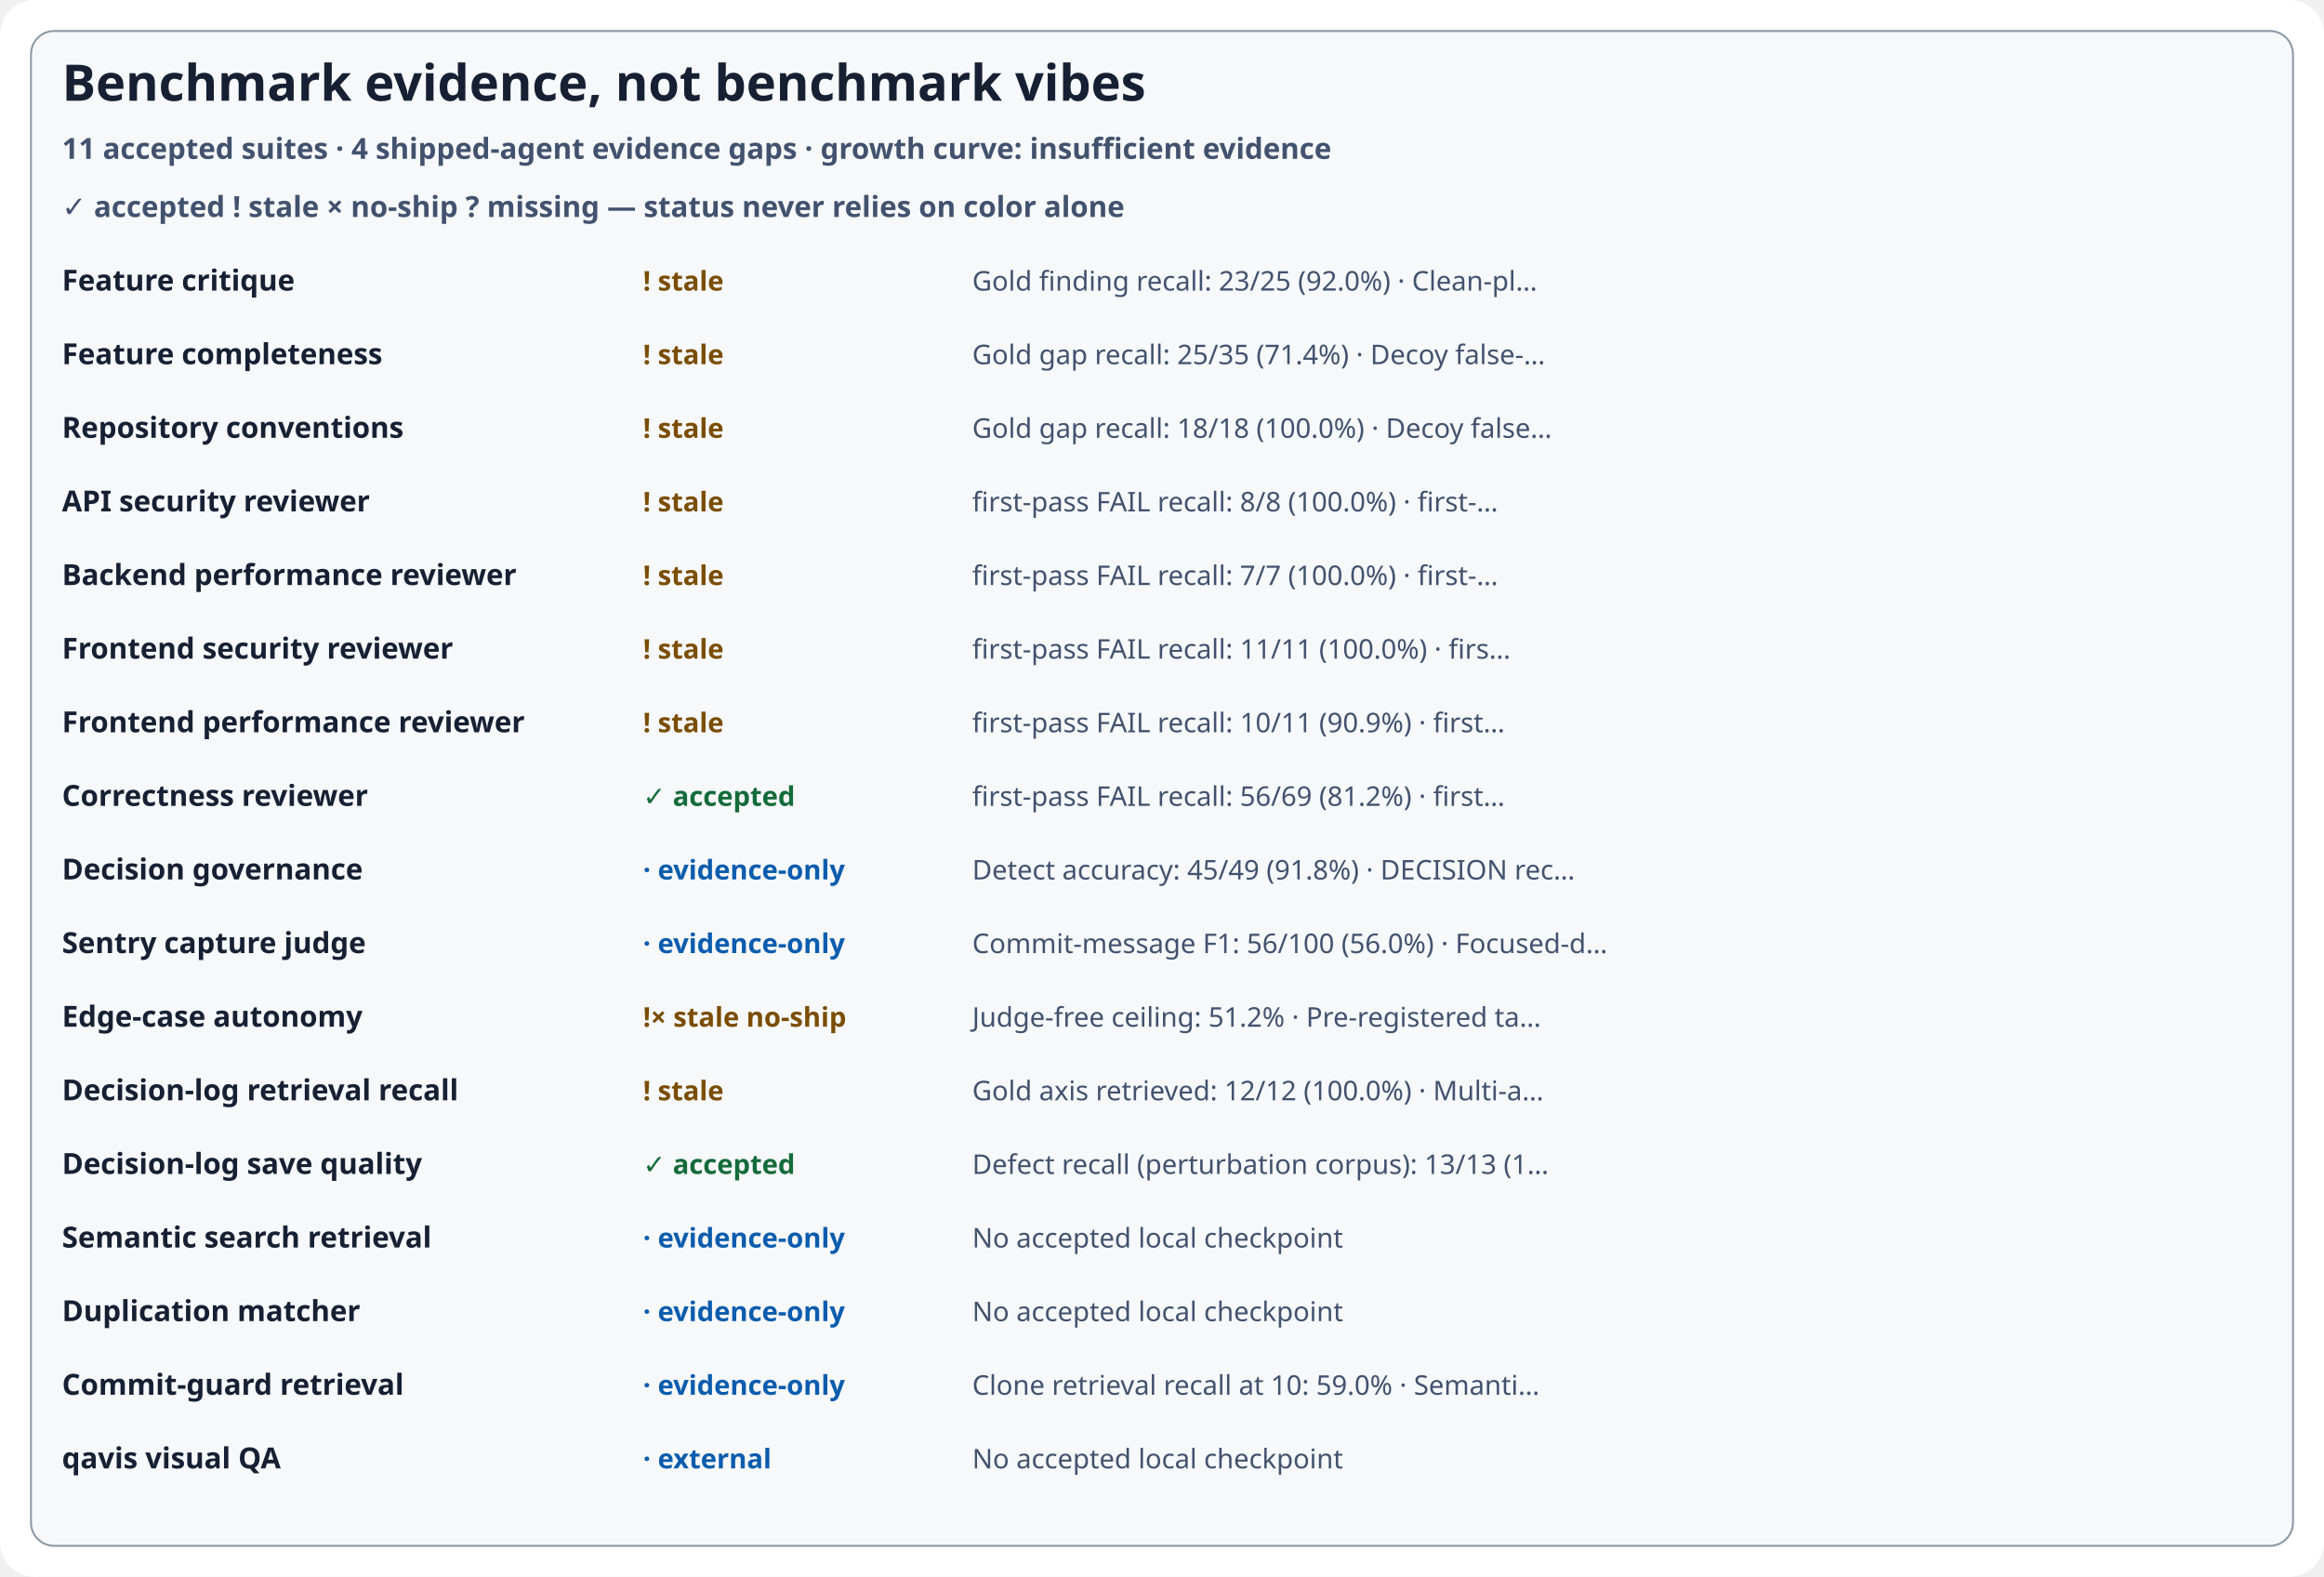
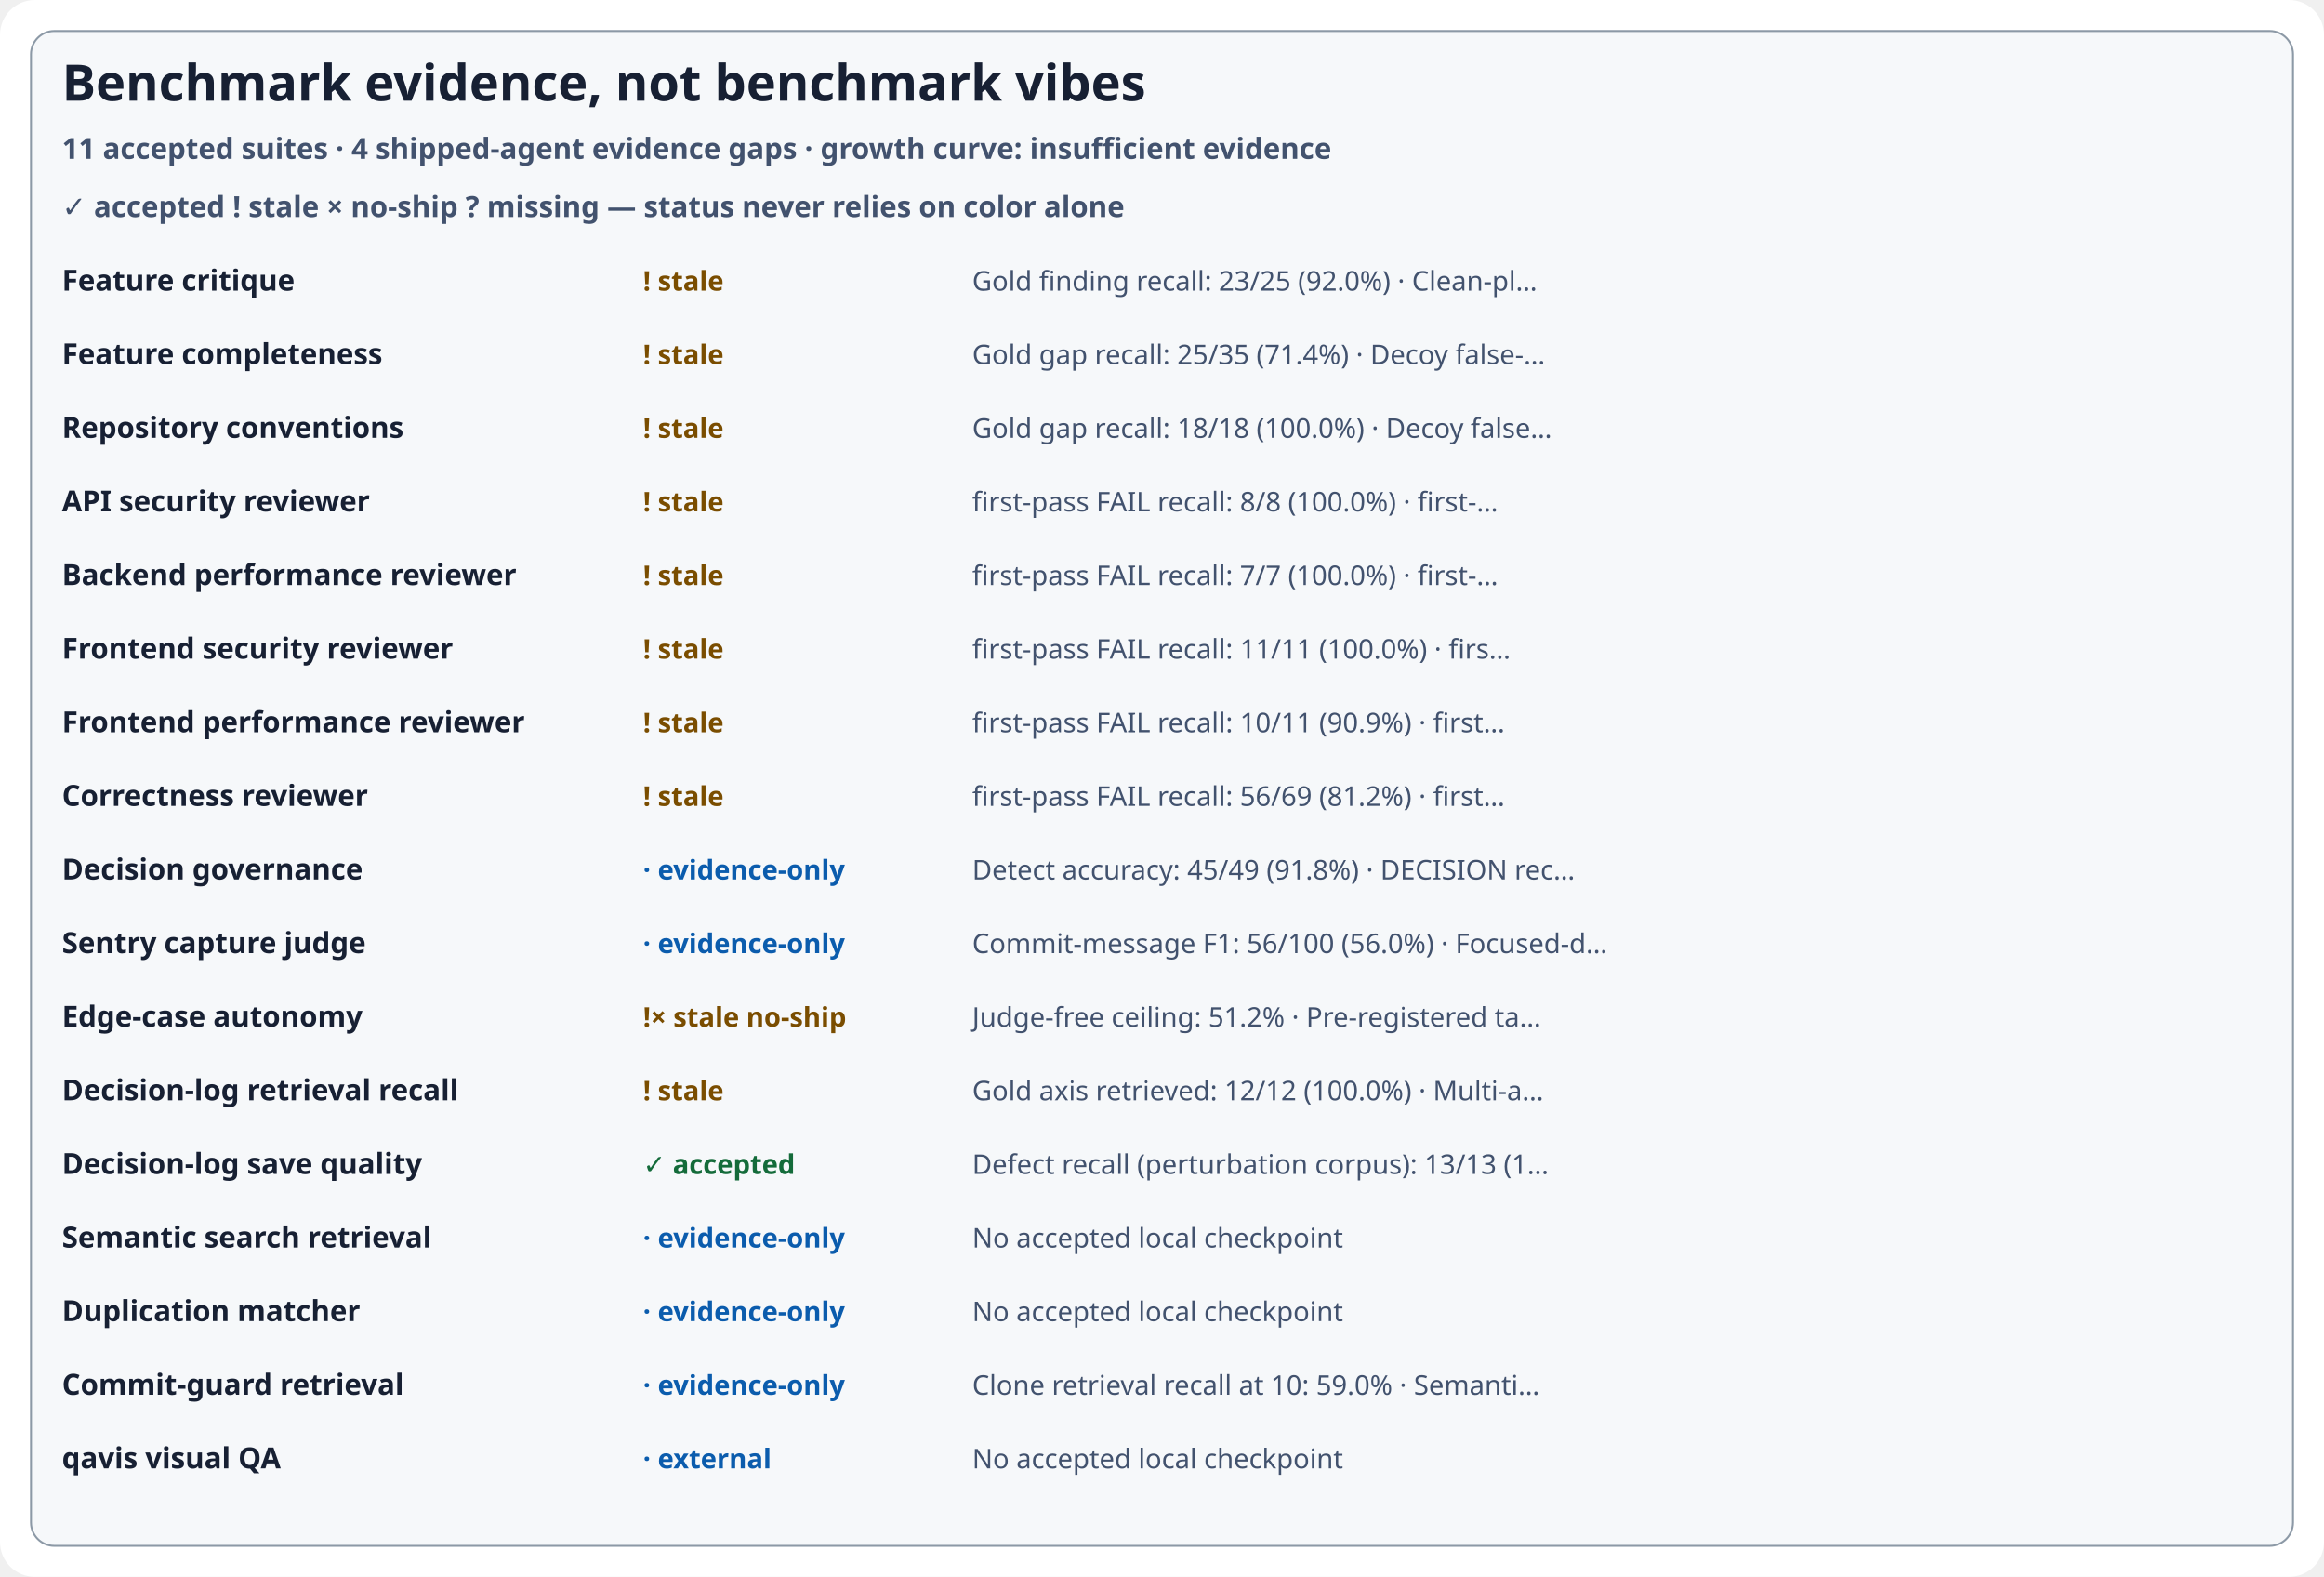
<svg xmlns="http://www.w3.org/2000/svg" width="1200" height="814" viewBox="0 0 1200 814" role="img" aria-labelledby="title desc">
  <style>
  .title{font:700 26px ui-sans-serif,system-ui;fill:#172033} .summary{font:600 15px ui-sans-serif,system-ui;fill:#42526E}
  .suite{font:600 15px ui-sans-serif,system-ui;fill:#172033} .metric{font:14px ui-sans-serif,system-ui;fill:#42526E}
  .status{font:700 14px ui-sans-serif,system-ui}.good{fill:#146B3A}.warn{fill:#7A4D00}.bad{fill:#A61B1B}.info{fill:#0B5CAD}
</style>
  <rect width="1200" height="814" rx="18" fill="#FFFFFF" />
  <rect x="16" y="16" width="1168" height="782" rx="12" fill="#F6F8FA" stroke="#8C99A6" />
  <text class="title" x="32" y="52">Benchmark evidence, not benchmark vibes</text>
  <text class="summary" x="32" y="82">11 accepted suites · 4 shipped-agent evidence gaps · growth curve: insufficient evidence</text>
  <text class="summary" x="32" y="112">✓ accepted   ! stale   × no-ship   ? missing — status never relies on color alone</text>
  <g transform="translate(32 150)">
    <text class="suite" y="0">Feature critique</text>
    <text class="status warn" x="300" y="0">! stale</text>
    <text class="metric" x="470" y="0">Gold finding recall: 23/25 (92.0%) · Clean-pl…</text>
  </g>
  <g transform="translate(32 188)">
    <text class="suite" y="0">Feature completeness</text>
    <text class="status warn" x="300" y="0">! stale</text>
    <text class="metric" x="470" y="0">Gold gap recall: 25/35 (71.4%) · Decoy false-…</text>
  </g>
  <g transform="translate(32 226)">
    <text class="suite" y="0">Repository conventions</text>
    <text class="status warn" x="300" y="0">! stale</text>
    <text class="metric" x="470" y="0">Gold gap recall: 18/18 (100.0%) · Decoy false…</text>
  </g>
  <g transform="translate(32 264)">
    <text class="suite" y="0">API security reviewer</text>
    <text class="status warn" x="300" y="0">! stale</text>
    <text class="metric" x="470" y="0">first-pass FAIL recall: 8/8 (100.0%) · first-…</text>
  </g>
  <g transform="translate(32 302)">
    <text class="suite" y="0">Backend performance reviewer</text>
    <text class="status warn" x="300" y="0">! stale</text>
    <text class="metric" x="470" y="0">first-pass FAIL recall: 7/7 (100.0%) · first-…</text>
  </g>
  <g transform="translate(32 340)">
    <text class="suite" y="0">Frontend security reviewer</text>
    <text class="status warn" x="300" y="0">! stale</text>
    <text class="metric" x="470" y="0">first-pass FAIL recall: 11/11 (100.0%) · firs…</text>
  </g>
  <g transform="translate(32 378)">
    <text class="suite" y="0">Frontend performance reviewer</text>
    <text class="status warn" x="300" y="0">! stale</text>
    <text class="metric" x="470" y="0">first-pass FAIL recall: 10/11 (90.9%) · first…</text>
  </g>
  <g transform="translate(32 416)">
    <text class="suite" y="0">Correctness reviewer</text>
-     <text class="status good" x="300" y="0">✓ accepted</text>
+     <text class="status warn" x="300" y="0">! stale</text>
    <text class="metric" x="470" y="0">first-pass FAIL recall: 56/69 (81.2%) · first…</text>
  </g>
  <g transform="translate(32 454)">
    <text class="suite" y="0">Decision governance</text>
    <text class="status info" x="300" y="0">· evidence-only</text>
    <text class="metric" x="470" y="0">Detect accuracy: 45/49 (91.8%) · DECISION rec…</text>
  </g>
  <g transform="translate(32 492)">
    <text class="suite" y="0">Sentry capture judge</text>
    <text class="status info" x="300" y="0">· evidence-only</text>
    <text class="metric" x="470" y="0">Commit-message F1: 56/100 (56.0%) · Focused-d…</text>
  </g>
  <g transform="translate(32 530)">
    <text class="suite" y="0">Edge-case autonomy</text>
    <text class="status warn" x="300" y="0">!× stale no-ship</text>
    <text class="metric" x="470" y="0">Judge-free ceiling: 51.2% · Pre-registered ta…</text>
  </g>
  <g transform="translate(32 568)">
    <text class="suite" y="0">Decision-log retrieval recall</text>
    <text class="status warn" x="300" y="0">! stale</text>
    <text class="metric" x="470" y="0">Gold axis retrieved: 12/12 (100.0%) · Multi-a…</text>
  </g>
  <g transform="translate(32 606)">
    <text class="suite" y="0">Decision-log save quality</text>
    <text class="status good" x="300" y="0">✓ accepted</text>
    <text class="metric" x="470" y="0">Defect recall (perturbation corpus): 13/13 (1…</text>
  </g>
  <g transform="translate(32 644)">
    <text class="suite" y="0">Semantic search retrieval</text>
    <text class="status info" x="300" y="0">· evidence-only</text>
    <text class="metric" x="470" y="0">No accepted local checkpoint</text>
  </g>
  <g transform="translate(32 682)">
    <text class="suite" y="0">Duplication matcher</text>
    <text class="status info" x="300" y="0">· evidence-only</text>
    <text class="metric" x="470" y="0">No accepted local checkpoint</text>
  </g>
  <g transform="translate(32 720)">
    <text class="suite" y="0">Commit-guard retrieval</text>
    <text class="status info" x="300" y="0">· evidence-only</text>
    <text class="metric" x="470" y="0">Clone retrieval recall at 10: 59.0% · Semanti…</text>
  </g>
  <g transform="translate(32 758)">
    <text class="suite" y="0">qavis visual QA</text>
    <text class="status info" x="300" y="0">· external</text>
    <text class="metric" x="470" y="0">No accepted local checkpoint</text>
  </g>
</svg>
